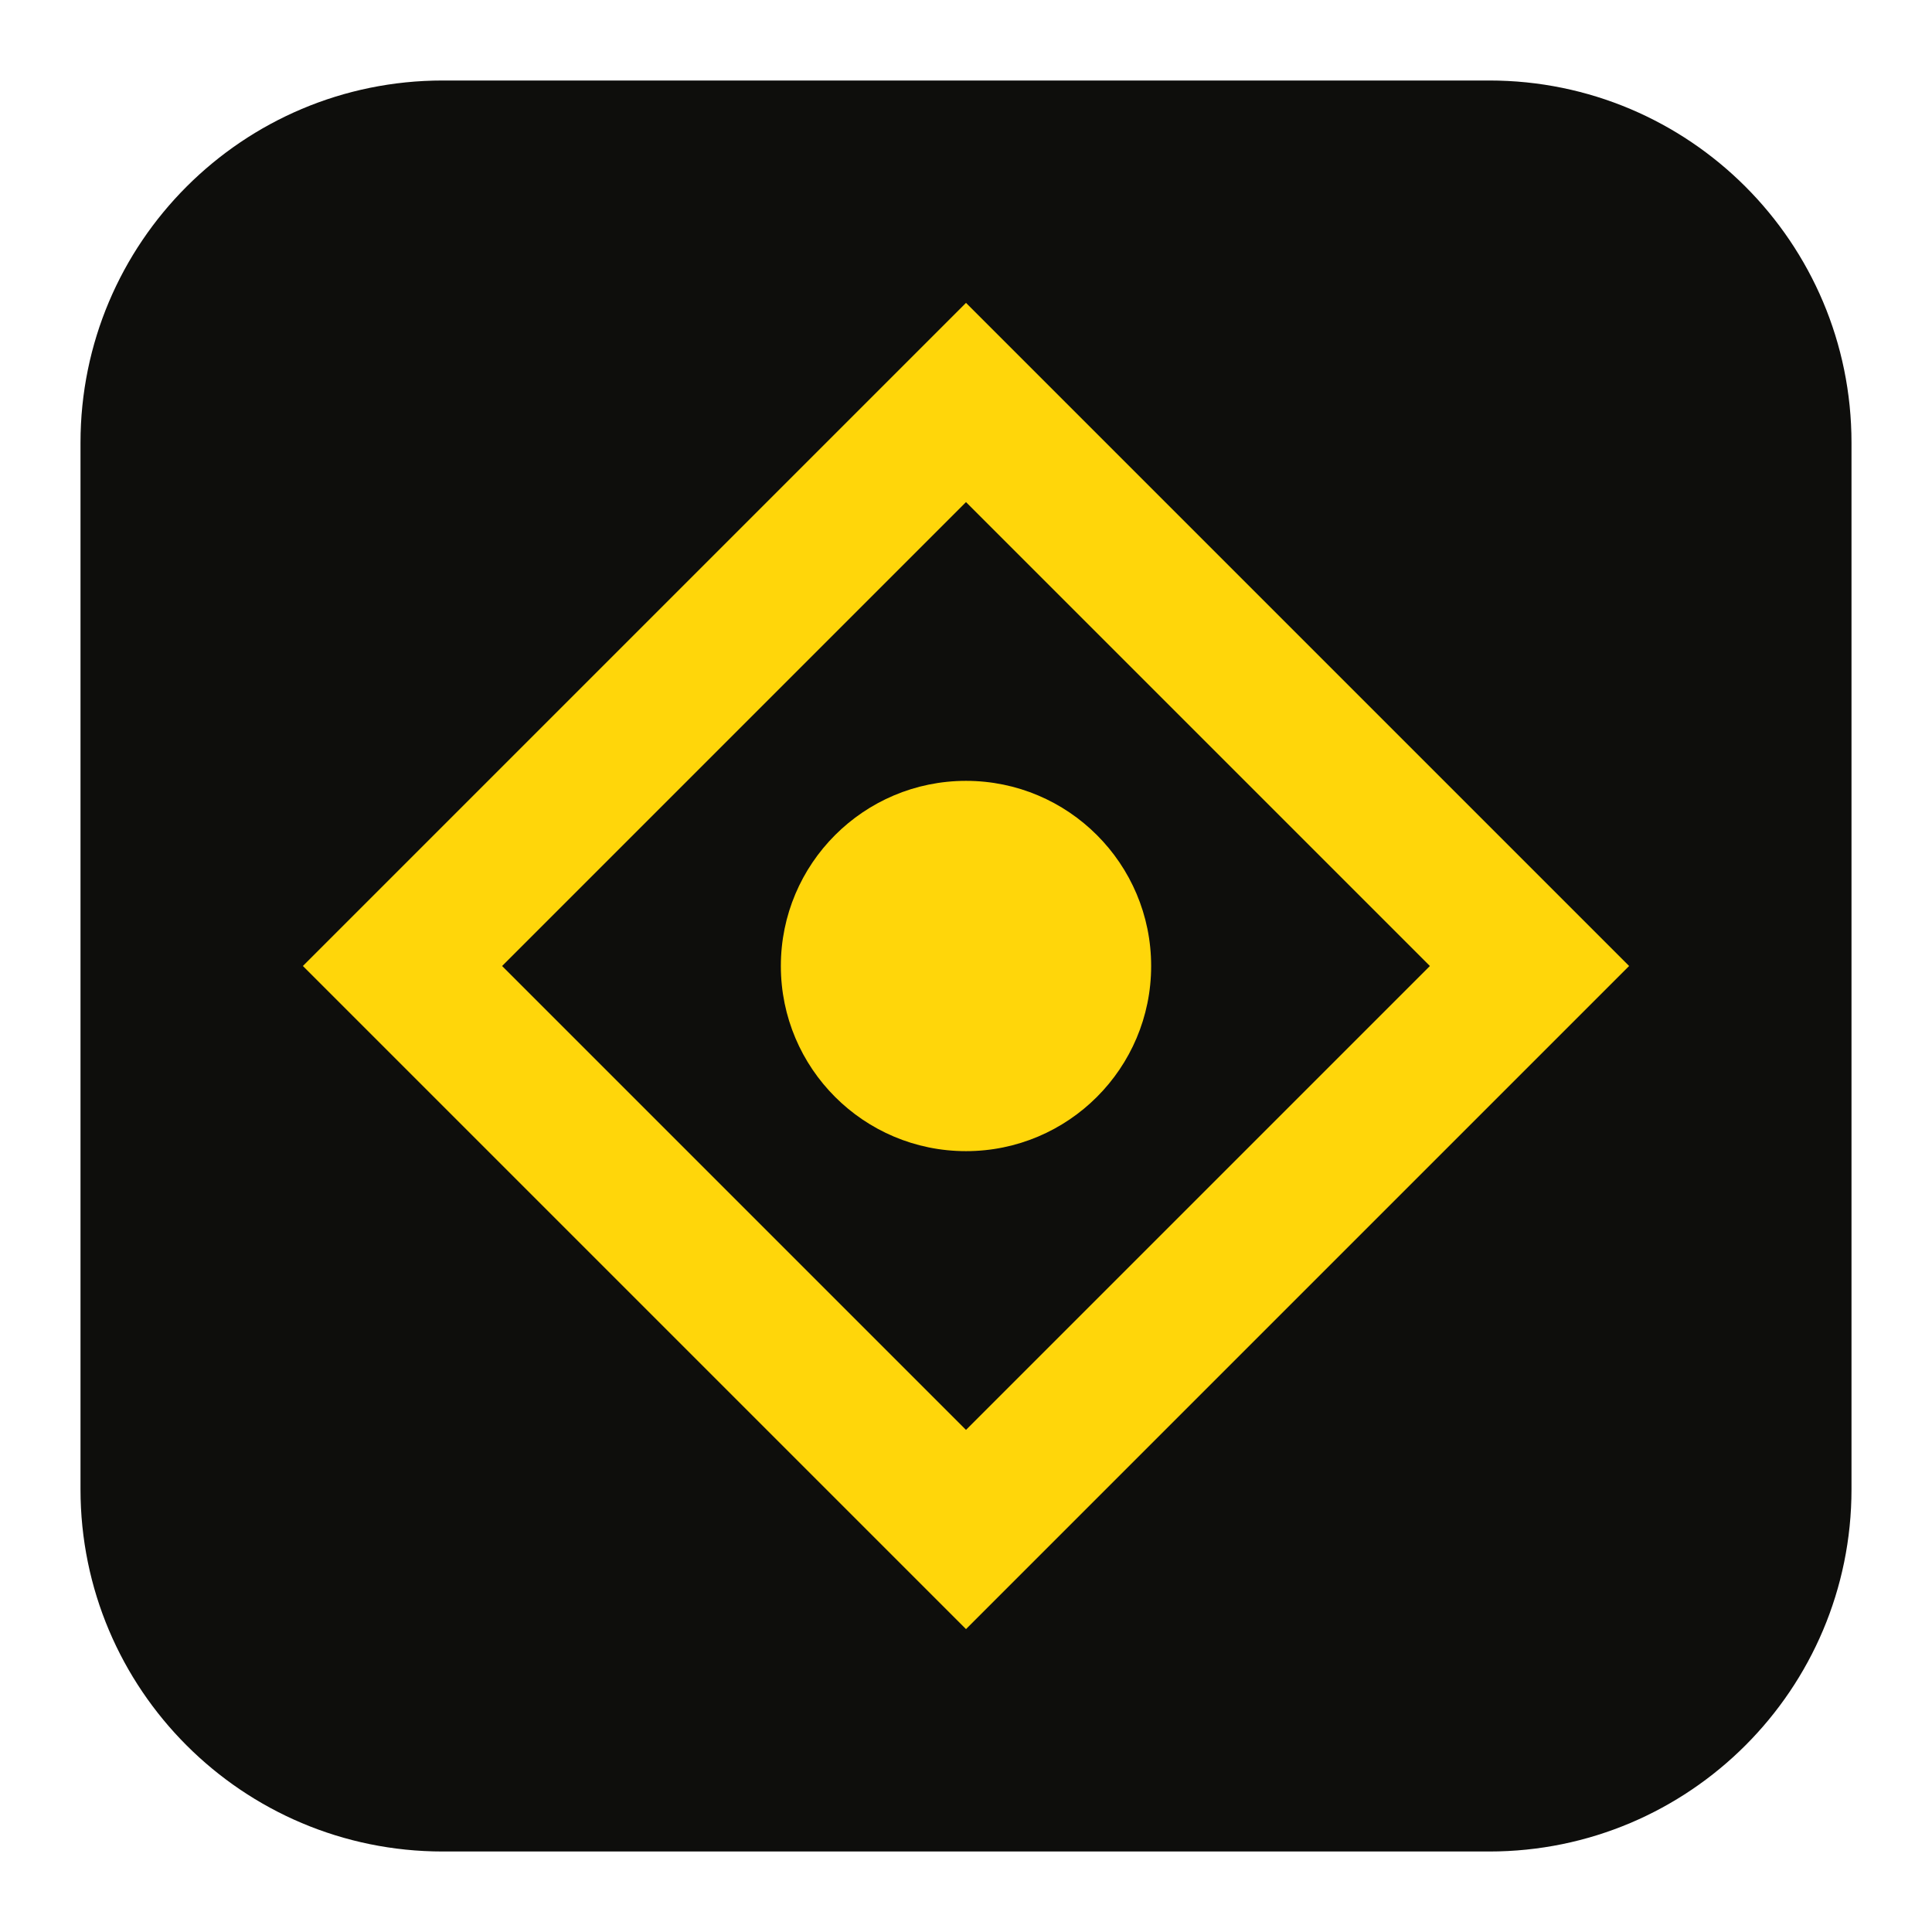
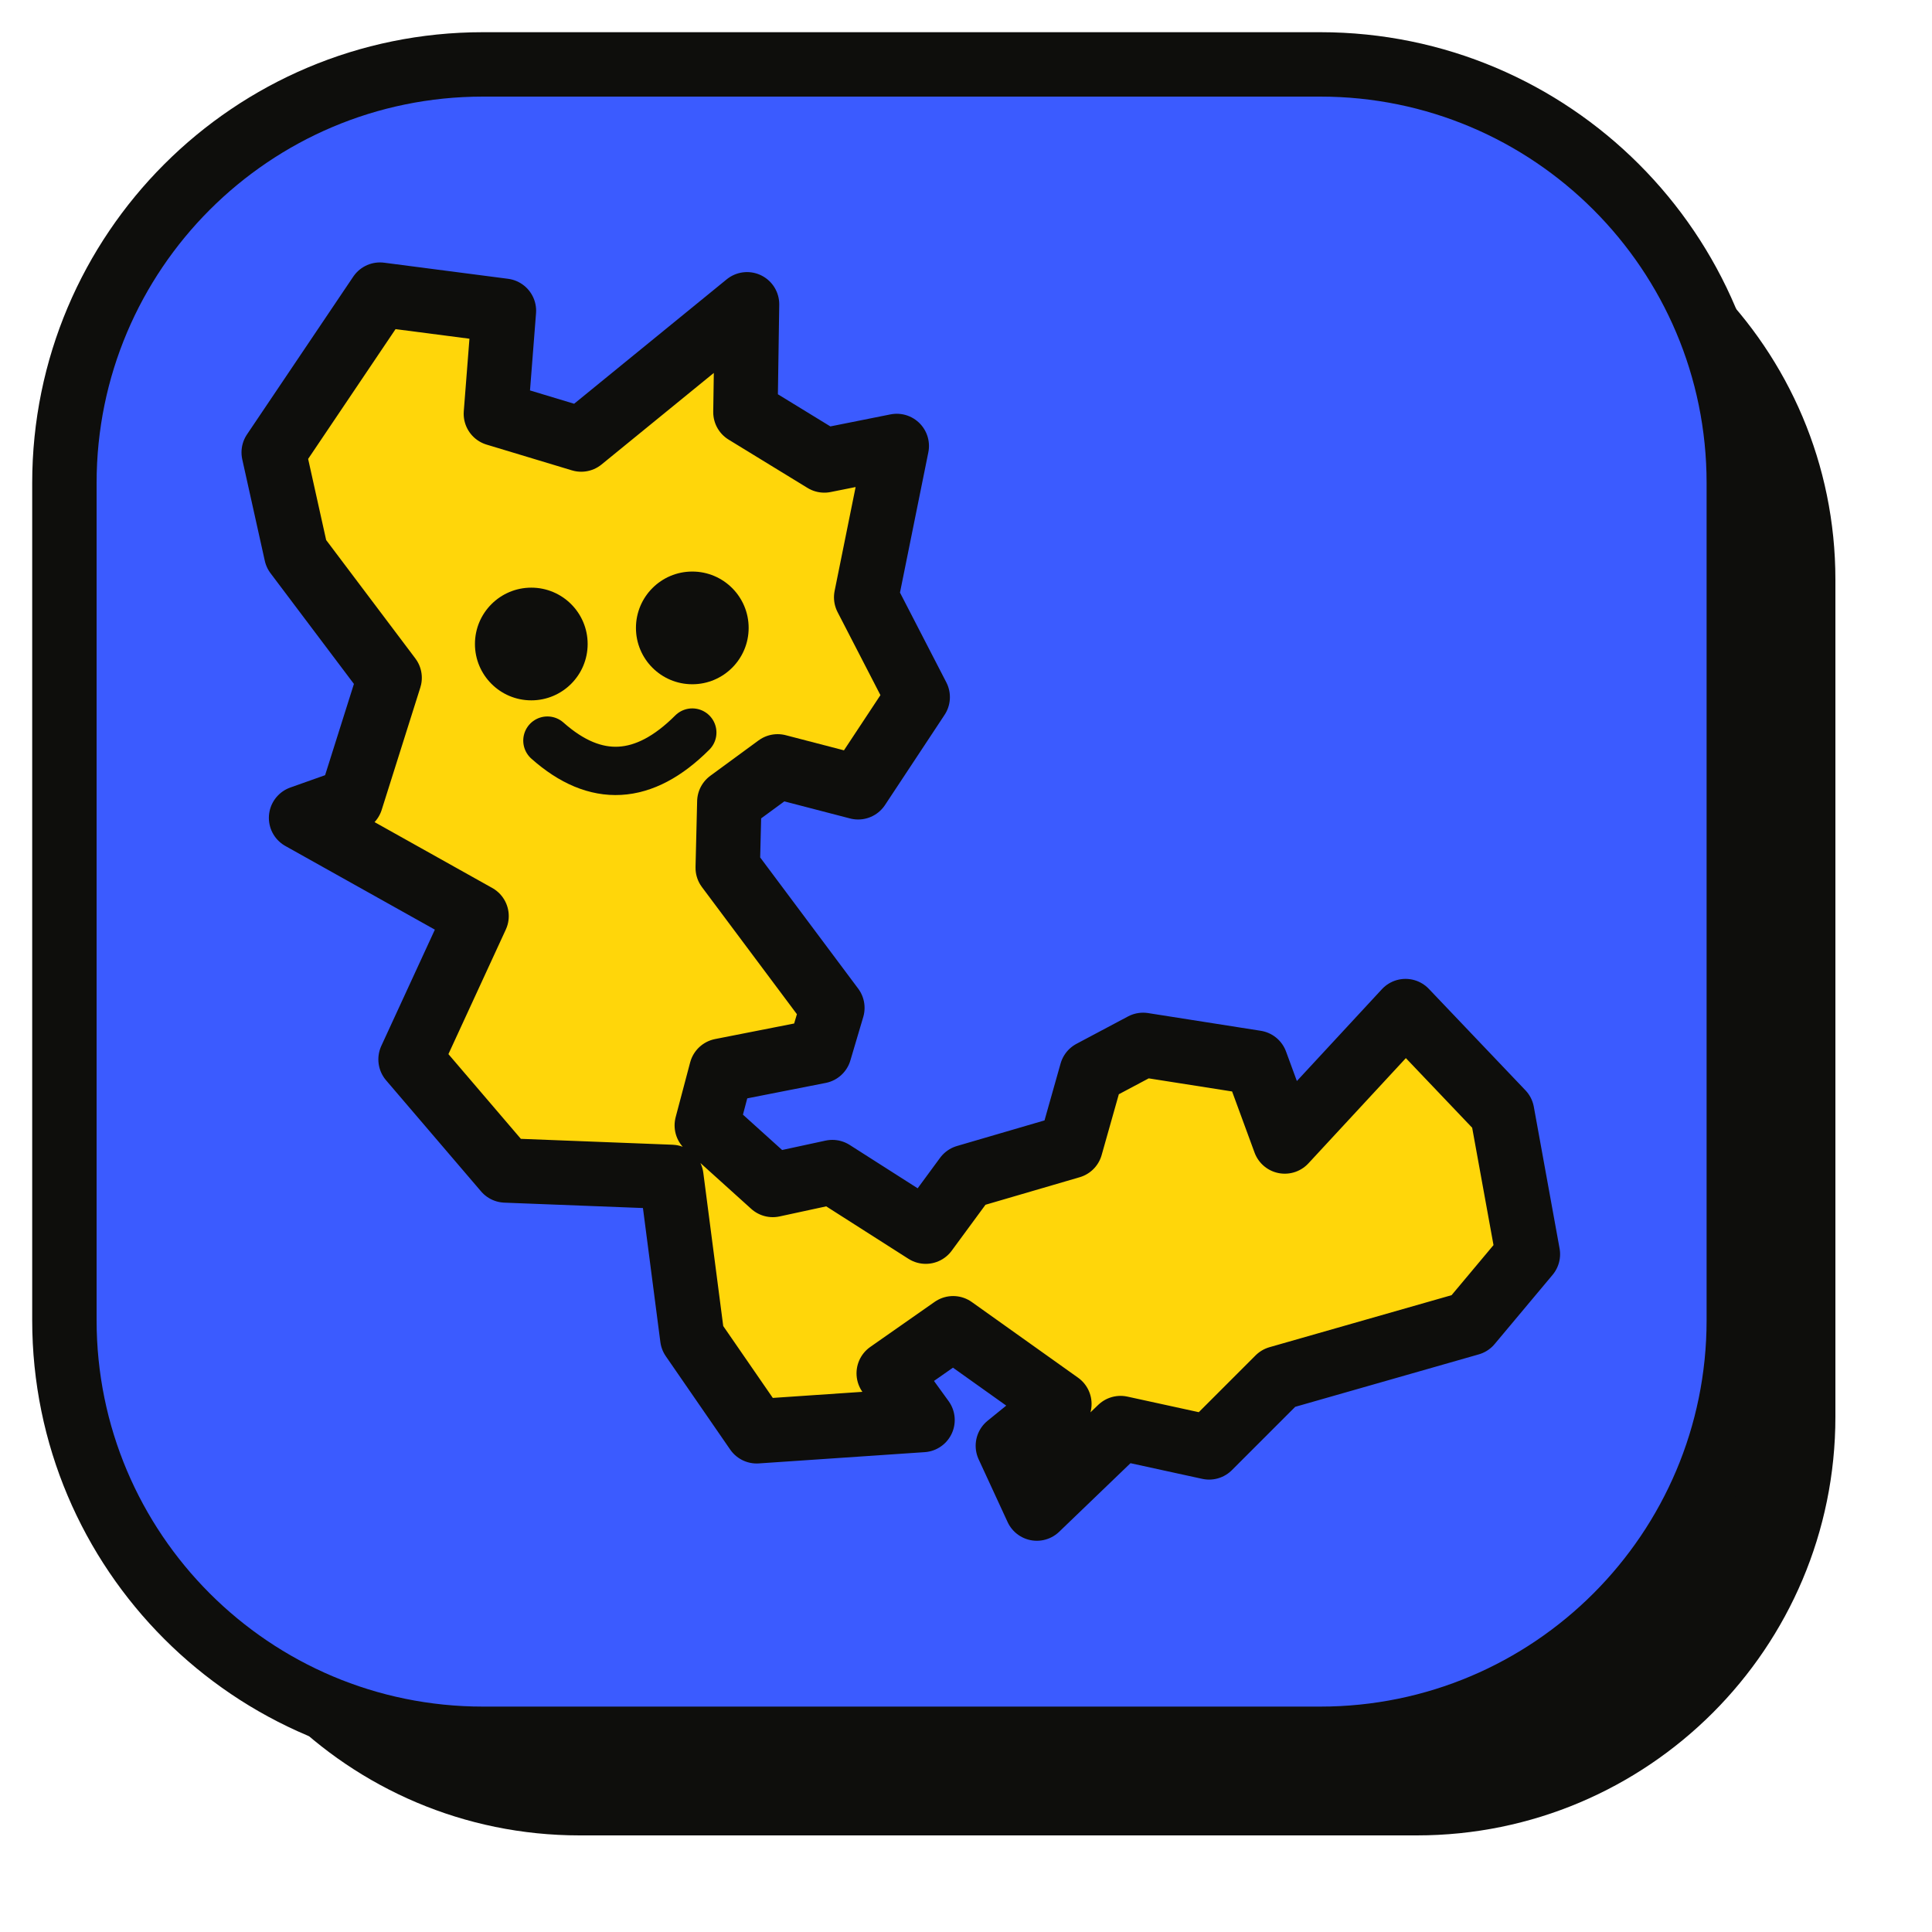
- <svg xmlns="http://www.w3.org/2000/svg" viewBox="0 0 48 48">
-   <rect x="2" y="2" width="44" height="44" rx="9" fill="#0e0e0c" />
-   <path d="M24 10 38 24 24 38 10 24Z" fill="none" stroke="#ffd60a" stroke-width="3.5" />
-   <circle cx="24" cy="24" r="4.6" fill="#ffd60a" />
+ <svg xmlns="http://www.w3.org/2000/svg" viewBox="0 0 120 120">
+   <rect x="10" y="10" width="104" height="104" rx="26" fill="#0e0e0c" />
+   <rect x="4" y="4" width="104" height="104" rx="26" fill="#3b5bff" stroke="#0e0e0c" stroke-width="4" />
+   <path fill="#ffd60a" stroke="#0e0e0c" stroke-width="4" stroke-linejoin="round" d="M17.0 28.1 L18.4 34.4 L24.2 42.1 L21.8 49.7 L18.7 50.8 L29.6 56.9 L25.5 65.8 L31.4 72.7 L41.7 73.1 L43.0 83.1 L47.0 88.9 L57.3 88.2 L55.2 85.3 L59.2 82.5 L65.8 87.2 L62.6 89.8 L64.4 93.7 L69.6 88.7 L75.1 89.9 L79.4 85.6 L91.3 82.2 L94.9 77.9 L93.3 69.1 L87.3 62.8 L79.8 70.9 L78.0 66.0 L71.0 64.9 L67.8 66.6 L66.5 71.2 L60.0 73.1 L57.5 76.5 L51.7 72.8 L48.0 73.6 L43.9 69.9 L44.8 66.5 L50.9 65.3 L51.7 62.6 L45.2 53.9 L45.3 49.8 L48.3 47.6 L53.3 48.9 L57.0 43.3 L53.8 37.1 L55.7 27.7 L51.2 28.6 L46.3 25.6 L46.4 18.9 L36.1 27.3 L30.8 25.7 L31.3 19.3 L23.6 18.3Z" />
+   <circle cx="33" cy="40" r="3.5" fill="#0e0e0c" />
+   <circle cx="43" cy="39" r="3.5" fill="#0e0e0c" />
+   <path d="M34 46Q38.5 50 43 45.5" fill="none" stroke="#0e0e0c" stroke-width="3" stroke-linecap="round" />
</svg>
